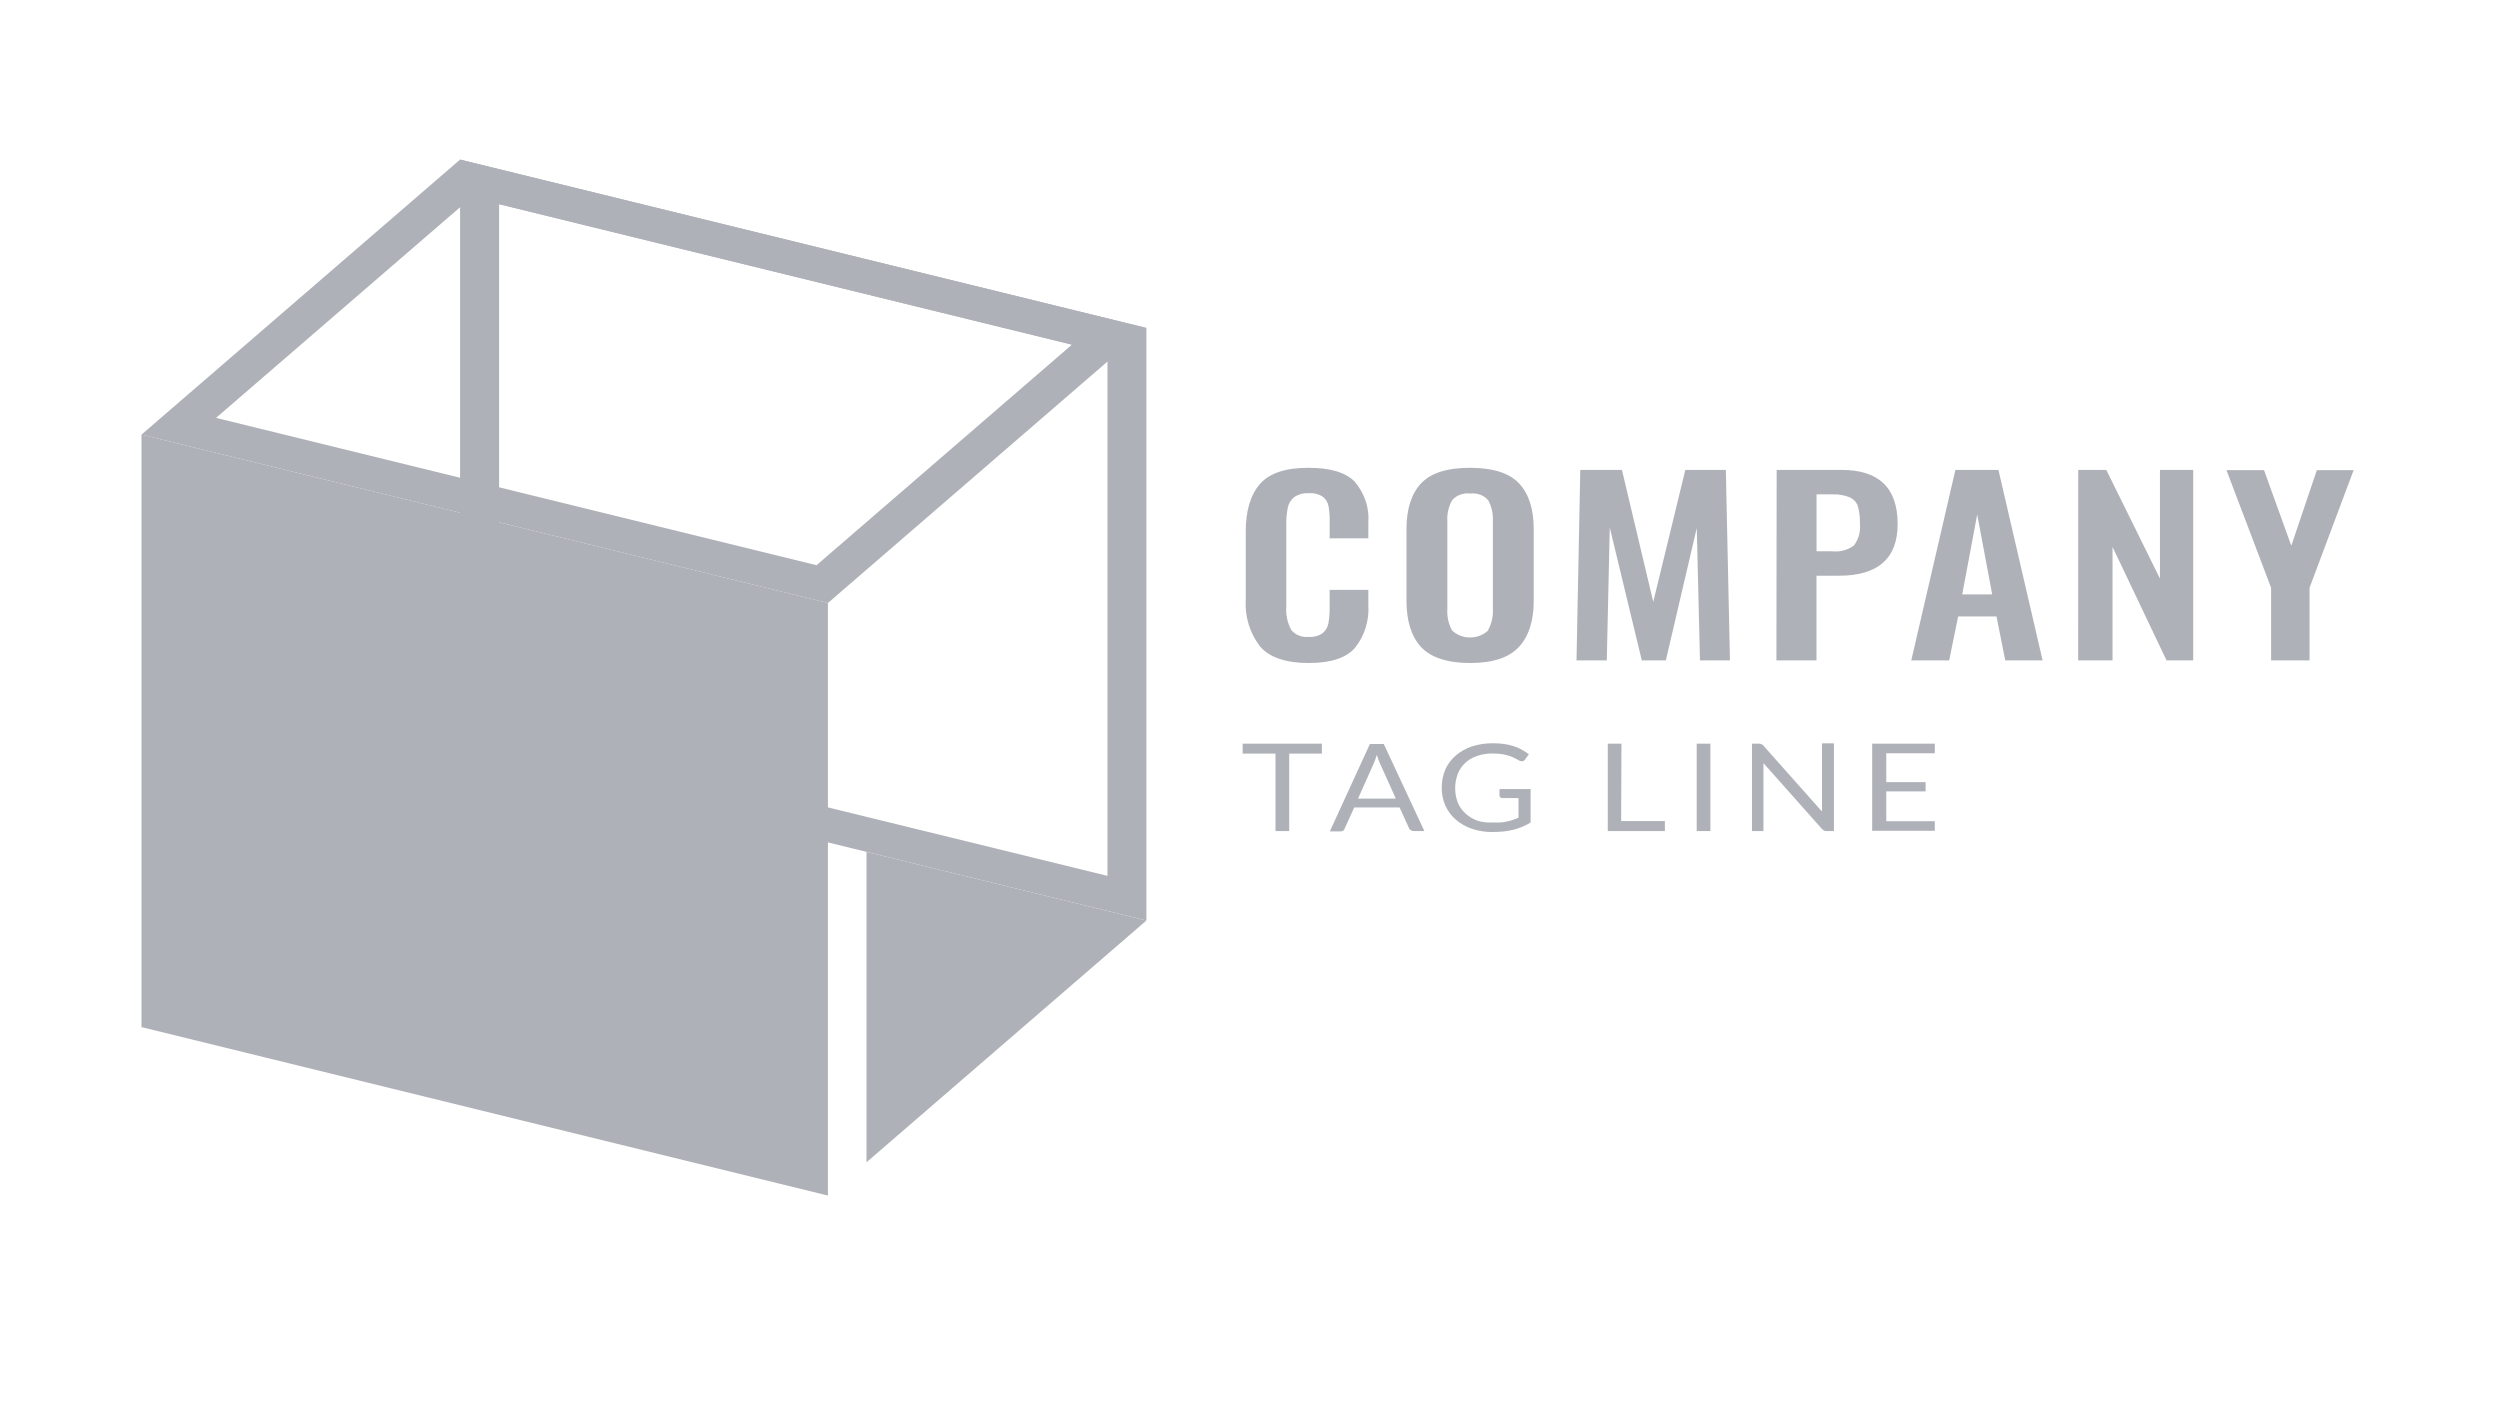
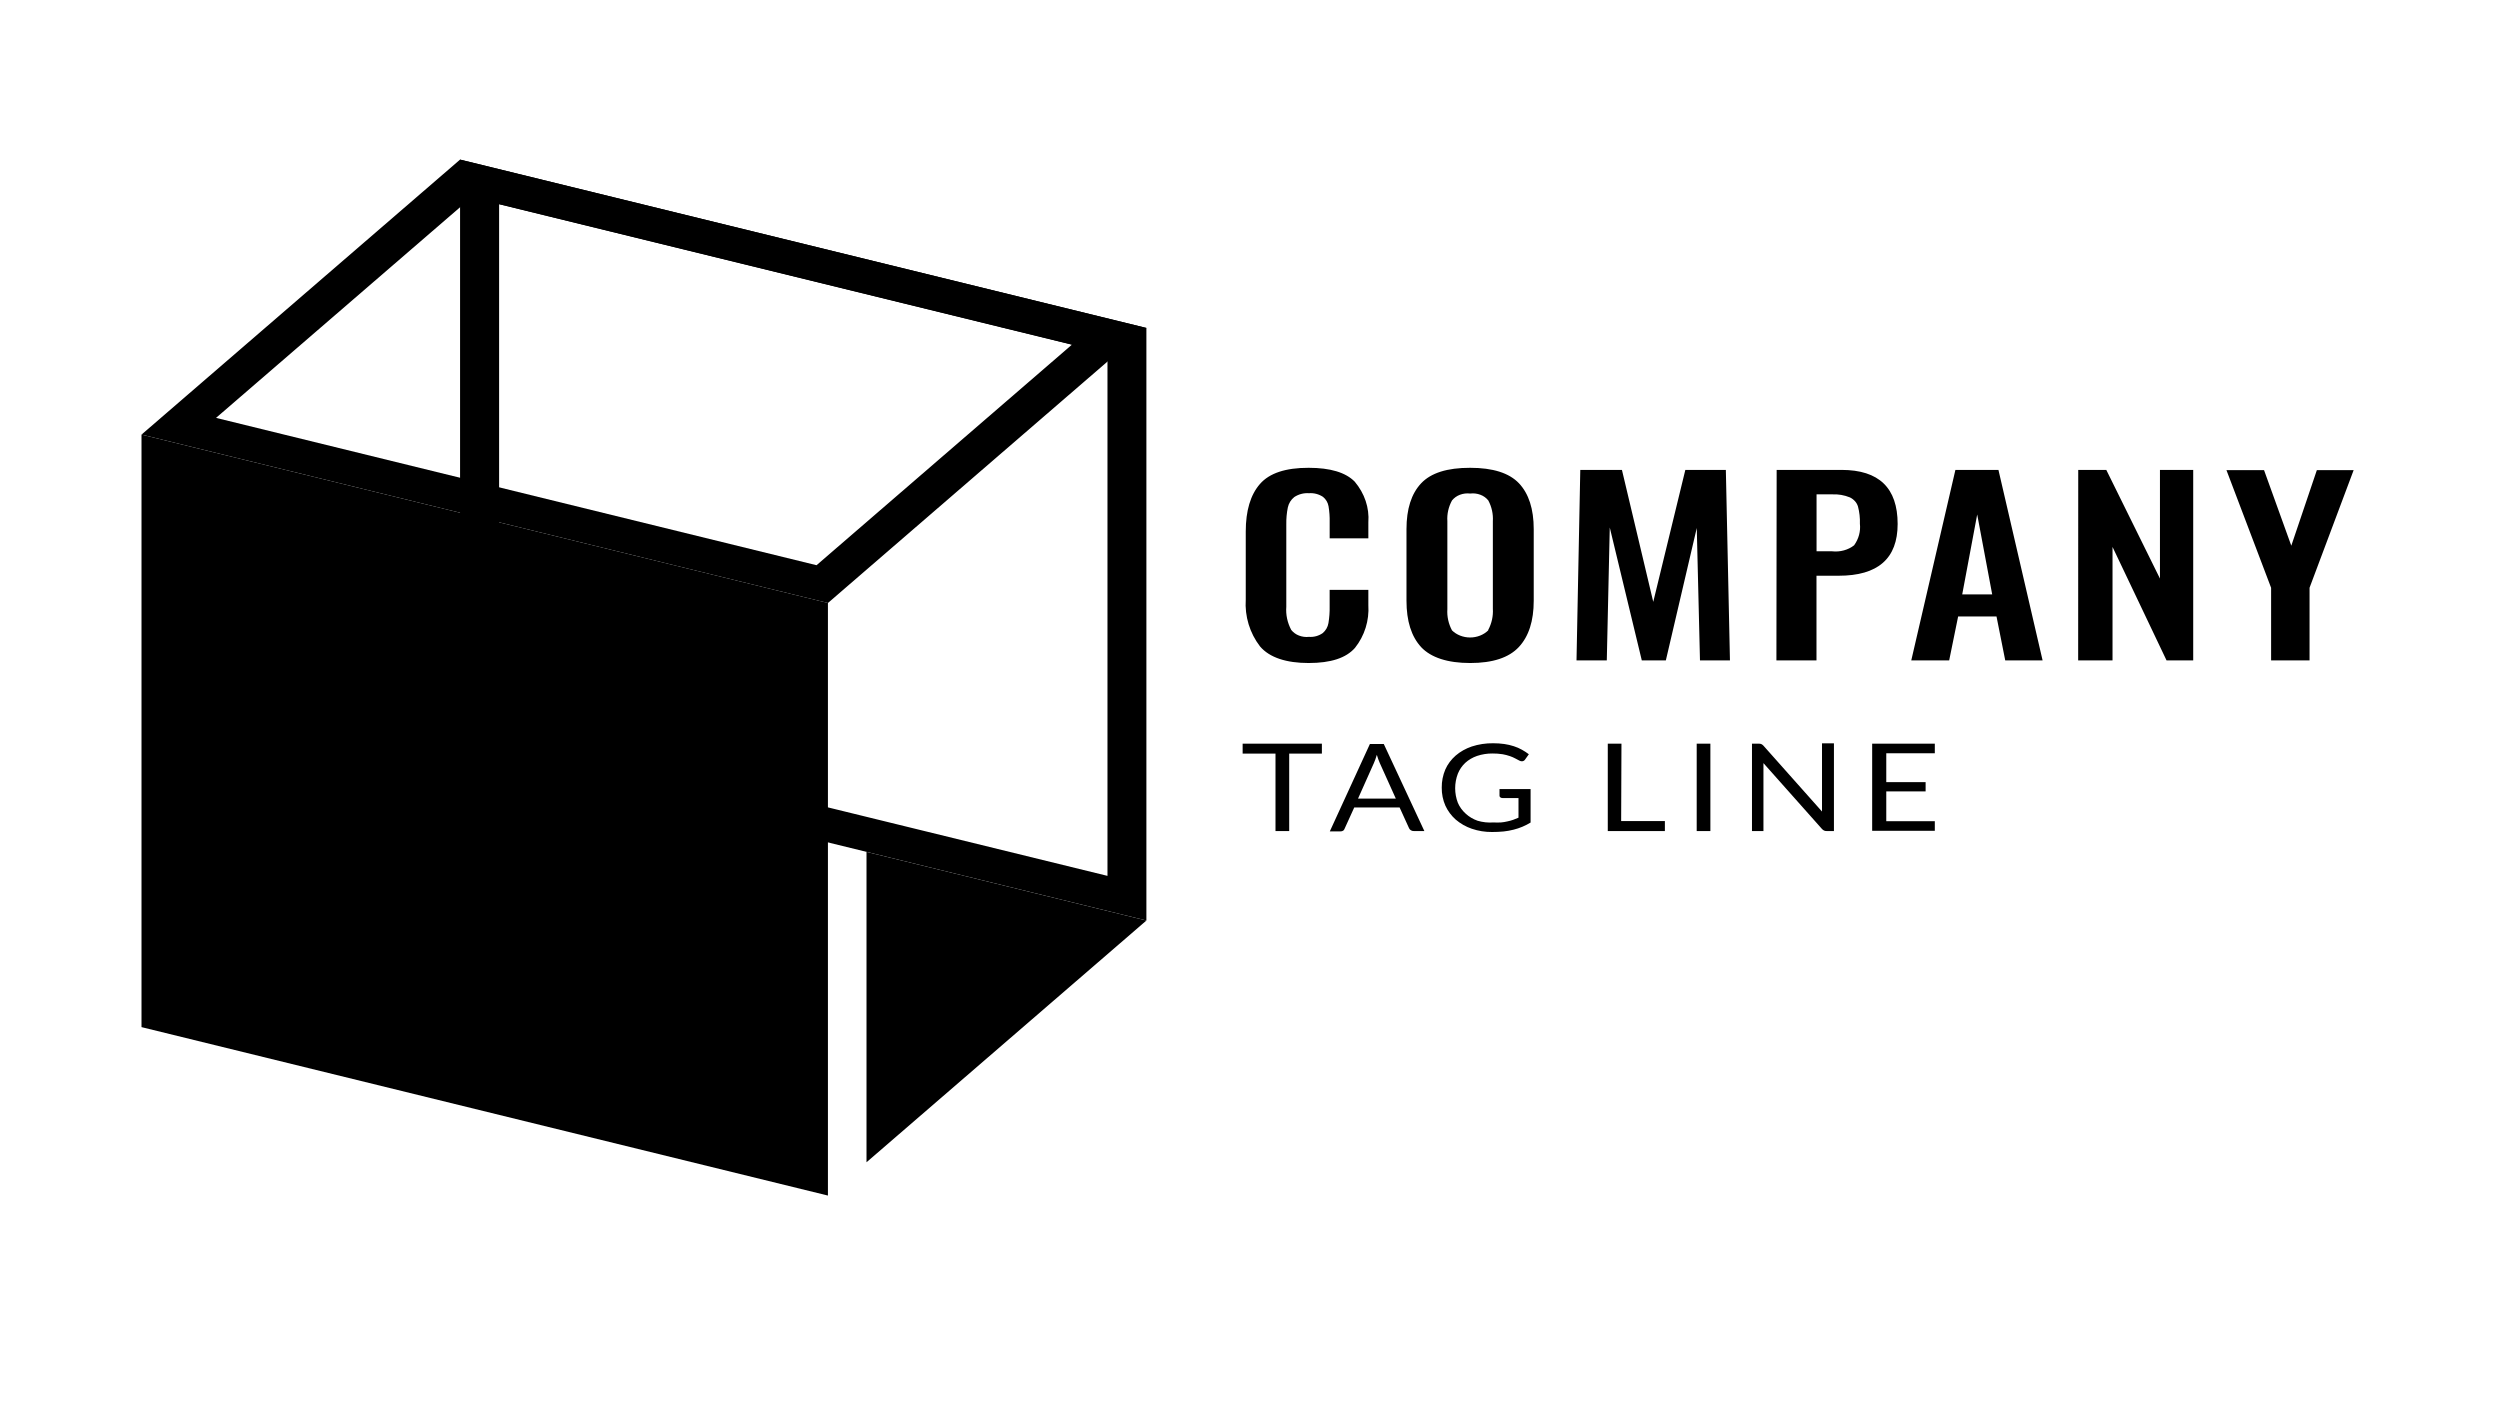
- <svg xmlns="http://www.w3.org/2000/svg" width="106" height="60" fill="none">
-   <path d="M53.425 27.408a2.947 2.947 0 0 1-.605-1.988v-2.884c0-.883.2-1.555.602-2.015.4-.46 1.089-.688 2.065-.686.917 0 1.569.196 1.953.587.42.499.625 1.109.578 1.724v.678h-1.64v-.687c.005-.224-.01-.449-.048-.671a.65.65 0 0 0-.235-.399.95.95 0 0 0-.594-.155 1.005 1.005 0 0 0-.625.164.768.768 0 0 0-.272.44 3.332 3.332 0 0 0-.065.713v3.499c-.026.337.047.675.21.982a.77.77 0 0 0 .328.238.9.9 0 0 0 .424.055.893.893 0 0 0 .58-.158.704.704 0 0 0 .245-.425c.038-.232.056-.467.051-.701v-.71h1.641v.648a2.64 2.64 0 0 1-.567 1.813c-.377.428-1.02.642-1.964.642s-1.658-.229-2.062-.704ZM60.257 27.438c-.415-.45-.622-1.103-.622-1.968v-3.033c0-.857.207-1.505.622-1.945.414-.44 1.107-.659 2.079-.657.965 0 1.654.22 2.069.657.414.44.625 1.088.625 1.945v3.032c0 .857-.21 1.514-.632 1.966-.421.451-1.107.677-2.062.677-.955 0-1.661-.229-2.08-.674Zm2.843-.728c.149-.28.216-.589.197-.897v-3.714a1.65 1.65 0 0 0-.193-.88.776.776 0 0 0-.335-.241.907.907 0 0 0-.433-.052.918.918 0 0 0-.434.052.786.786 0 0 0-.337.241c-.15.275-.217.578-.197.88v3.731c-.02.309.047.617.197.898.095.094.214.17.346.222a1.158 1.158 0 0 0 .843 0c.133-.052.25-.128.346-.222v-.018ZM67.004 19.924h1.766l1.328 5.595 1.36-5.595h1.718L73.35 28h-1.271l-.136-5.613L70.632 28h-1.02l-1.358-5.634L68.128 28h-1.284l.16-8.076ZM75.33 19.924h2.752c1.585 0 2.378.764 2.378 2.293 0 1.464-.835 2.196-2.504 2.194h-.937V28H75.32l.01-8.077Zm2.351 3.451c.168.019.338.006.5-.039.16-.044.31-.117.434-.216.195-.273.281-.593.245-.912a2.525 2.525 0 0 0-.082-.733.594.594 0 0 0-.125-.222.703.703 0 0 0-.214-.162 1.759 1.759 0 0 0-.758-.13h-.659v2.414h.66ZM82.91 19.924h1.824L86.606 28h-1.584l-.37-1.862h-1.627L82.645 28h-1.607l1.871-8.076Zm1.559 5.279-.636-3.39-.635 3.39h1.27ZM88.117 19.924h1.19l2.275 4.607v-4.607h1.41V28h-1.131l-2.29-4.81V28h-1.457l.003-8.076ZM96.294 24.92l-1.892-4.985h1.594l1.155 3.203 1.083-3.203h1.56l-1.869 4.986V28h-1.63v-3.08ZM56.048 31.532v.422h-1.386v3.282h-.581v-3.282h-1.393v-.422h3.36ZM60.393 35.236h-.449a.2.2 0 0 1-.126-.035.194.194 0 0 1-.074-.085l-.401-.88H57.42l-.4.88a.243.243 0 0 1-.062.1.208.208 0 0 1-.126.035h-.448l1.699-3.704h.59l1.72 3.69Zm-2.813-1.375h1.603l-.68-1.508a2.699 2.699 0 0 1-.125-.349c-.024.07-.044.138-.064.197l-.062.155-.672 1.505ZM63.321 34.872c.107.005.213.005.32 0 .091-.008.182-.023.271-.044.083-.017.165-.04.245-.067.075-.027.15-.059.227-.091v-.833h-.679a.137.137 0 0 1-.092-.03.086.086 0 0 1-.026-.03.074.074 0 0 1-.008-.037v-.284h1.318v1.42a2.578 2.578 0 0 1-.716.301c-.14.036-.281.061-.425.077-.165.016-.33.023-.496.023a2.59 2.59 0 0 1-.856-.138 2.09 2.09 0 0 1-.68-.387 1.79 1.79 0 0 1-.438-.587 1.851 1.851 0 0 1-.156-.768 1.92 1.92 0 0 1 .153-.774c.097-.22.247-.42.438-.587.194-.167.425-.297.68-.384.29-.095.6-.142.91-.138.158 0 .316.01.472.032.138.02.274.051.404.094.12.038.233.088.34.147.104.058.203.122.296.193l-.163.229a.142.142 0 0 1-.055.05.17.17 0 0 1-.078.02.222.222 0 0 1-.105-.029 2.113 2.113 0 0 1-.167-.088 1.504 1.504 0 0 0-.227-.1 2.127 2.127 0 0 0-.313-.082 2.614 2.614 0 0 0-.431-.032 2.009 2.009 0 0 0-.656.103c-.189.065-.36.165-.5.293a1.29 1.29 0 0 0-.315.46 1.732 1.732 0 0 0 0 1.235c.074.175.19.333.34.467.139.127.308.227.495.293.216.064.445.089.673.073ZM68.736 34.814h1.855v.422H68.17v-3.704h.58l-.013 3.282ZM72.52 35.236h-.58v-3.704h.58v3.704ZM74.681 31.55a.28.28 0 0 1 .089.067l2.483 2.792a.881.881 0 0 1 0-.132V31.517h.506v3.72h-.292a.275.275 0 0 1-.126-.021.328.328 0 0 1-.091-.07l-2.48-2.79v2.88h-.486v-3.704h.302c.033 0 .066.006.095.017ZM82.036 31.532v.407h-2.058v1.223h1.668v.393h-1.668v1.264h2.058v.408H79.38v-3.695h2.656ZM21.162 8.656l25.795 6.323v22.158l-25.795-6.32V8.655Zm-1.655-1.89v25.127l29.1 7.136V13.905l-29.1-7.138Z" fill="#AFB1B8" />
-   <path d="M35.104 50.692 6 43.55V18.427l29.104 7.139v25.126Z" fill="#AFB1B8" />
-   <path d="m19.99 8.371 25.458 6.244-10.827 9.35L9.16 17.718 19.99 8.37Zm-.483-1.604L6 18.427l29.104 7.14 13.504-11.662-29.1-7.138ZM36.741 49.279 48.608 39.03 36.74 36.12v13.16Z" fill="#AFB1B8" />
+ <svg xmlns="http://www.w3.org/2000/svg" width="106" height="60">
+   <path d="M53.425 27.408a2.947 2.947 0 0 1-.605-1.988v-2.884c0-.883.2-1.555.602-2.015.4-.46 1.089-.688 2.065-.686.917 0 1.569.196 1.953.587.42.499.625 1.109.578 1.724v.678h-1.64v-.687c.005-.224-.01-.449-.048-.671a.65.65 0 0 0-.235-.399.95.95 0 0 0-.594-.155 1.005 1.005 0 0 0-.625.164.768.768 0 0 0-.272.44 3.332 3.332 0 0 0-.065.713v3.499c-.026.337.047.675.21.982a.77.77 0 0 0 .328.238.9.9 0 0 0 .424.055.893.893 0 0 0 .58-.158.704.704 0 0 0 .245-.425c.038-.232.056-.467.051-.701v-.71h1.641v.648a2.64 2.64 0 0 1-.567 1.813c-.377.428-1.02.642-1.964.642s-1.658-.229-2.062-.704ZM60.257 27.438c-.415-.45-.622-1.103-.622-1.968v-3.033c0-.857.207-1.505.622-1.945.414-.44 1.107-.659 2.079-.657.965 0 1.654.22 2.069.657.414.44.625 1.088.625 1.945v3.032c0 .857-.21 1.514-.632 1.966-.421.451-1.107.677-2.062.677-.955 0-1.661-.229-2.08-.674Zm2.843-.728c.149-.28.216-.589.197-.897v-3.714a1.65 1.65 0 0 0-.193-.88.776.776 0 0 0-.335-.241.907.907 0 0 0-.433-.052.918.918 0 0 0-.434.052.786.786 0 0 0-.337.241c-.15.275-.217.578-.197.88v3.731c-.02.309.047.617.197.898.095.094.214.17.346.222a1.158 1.158 0 0 0 .843 0c.133-.052.25-.128.346-.222v-.018ZM67.004 19.924h1.766l1.328 5.595 1.36-5.595h1.718L73.35 28h-1.271l-.136-5.613L70.632 28h-1.02l-1.358-5.634L68.128 28h-1.284l.16-8.076ZM75.33 19.924h2.752c1.585 0 2.378.764 2.378 2.293 0 1.464-.835 2.196-2.504 2.194h-.937V28H75.32l.01-8.077Zm2.351 3.451c.168.019.338.006.5-.039.16-.044.31-.117.434-.216.195-.273.281-.593.245-.912a2.525 2.525 0 0 0-.082-.733.594.594 0 0 0-.125-.222.703.703 0 0 0-.214-.162 1.759 1.759 0 0 0-.758-.13h-.659v2.414h.66ZM82.91 19.924h1.824L86.606 28h-1.584l-.37-1.862h-1.627L82.645 28h-1.607l1.871-8.076Zm1.559 5.279-.636-3.39-.635 3.39h1.27ZM88.117 19.924h1.19l2.275 4.607v-4.607h1.41V28h-1.131l-2.29-4.81V28h-1.457l.003-8.076ZM96.294 24.92l-1.892-4.985h1.594l1.155 3.203 1.083-3.203h1.56l-1.869 4.986V28h-1.63v-3.08ZM56.048 31.532v.422h-1.386v3.282h-.581v-3.282h-1.393v-.422h3.36ZM60.393 35.236h-.449a.2.2 0 0 1-.126-.035.194.194 0 0 1-.074-.085l-.401-.88H57.42l-.4.88a.243.243 0 0 1-.062.1.208.208 0 0 1-.126.035h-.448l1.699-3.704h.59l1.72 3.69Zm-2.813-1.375h1.603l-.68-1.508a2.699 2.699 0 0 1-.125-.349c-.024.07-.044.138-.064.197l-.062.155-.672 1.505ZM63.321 34.872c.107.005.213.005.32 0 .091-.008.182-.023.271-.044.083-.017.165-.04.245-.067.075-.027.15-.059.227-.091v-.833h-.679a.137.137 0 0 1-.092-.03.086.086 0 0 1-.026-.03.074.074 0 0 1-.008-.037v-.284h1.318v1.42a2.578 2.578 0 0 1-.716.301c-.14.036-.281.061-.425.077-.165.016-.33.023-.496.023a2.59 2.59 0 0 1-.856-.138 2.09 2.09 0 0 1-.68-.387 1.79 1.79 0 0 1-.438-.587 1.851 1.851 0 0 1-.156-.768 1.92 1.92 0 0 1 .153-.774c.097-.22.247-.42.438-.587.194-.167.425-.297.68-.384.29-.095.6-.142.91-.138.158 0 .316.01.472.032.138.02.274.051.404.094.12.038.233.088.34.147.104.058.203.122.296.193l-.163.229a.142.142 0 0 1-.055.05.17.17 0 0 1-.078.02.222.222 0 0 1-.105-.029 2.113 2.113 0 0 1-.167-.088 1.504 1.504 0 0 0-.227-.1 2.127 2.127 0 0 0-.313-.082 2.614 2.614 0 0 0-.431-.032 2.009 2.009 0 0 0-.656.103c-.189.065-.36.165-.5.293a1.29 1.29 0 0 0-.315.46 1.732 1.732 0 0 0 0 1.235c.074.175.19.333.34.467.139.127.308.227.495.293.216.064.445.089.673.073ZM68.736 34.814h1.855v.422H68.17v-3.704h.58l-.013 3.282ZM72.52 35.236h-.58v-3.704h.58v3.704ZM74.681 31.55a.28.28 0 0 1 .089.067l2.483 2.792a.881.881 0 0 1 0-.132V31.517h.506v3.72h-.292a.275.275 0 0 1-.126-.021.328.328 0 0 1-.091-.07l-2.48-2.79v2.88h-.486v-3.704h.302c.033 0 .066.006.095.017ZM82.036 31.532v.407h-2.058v1.223h1.668v.393h-1.668v1.264h2.058v.408H79.38v-3.695h2.656ZM21.162 8.656l25.795 6.323v22.158l-25.795-6.32V8.655Zm-1.655-1.89v25.127l29.1 7.136V13.905l-29.1-7.138Z" />
+   <path d="M35.104 50.692 6 43.55V18.427l29.104 7.139v25.126Z" />
+   <path d="m19.99 8.371 25.458 6.244-10.827 9.35L9.16 17.718 19.99 8.37Zm-.483-1.604L6 18.427l29.104 7.14 13.504-11.662-29.1-7.138ZM36.741 49.279 48.608 39.03 36.74 36.12v13.16Z" />
</svg>
